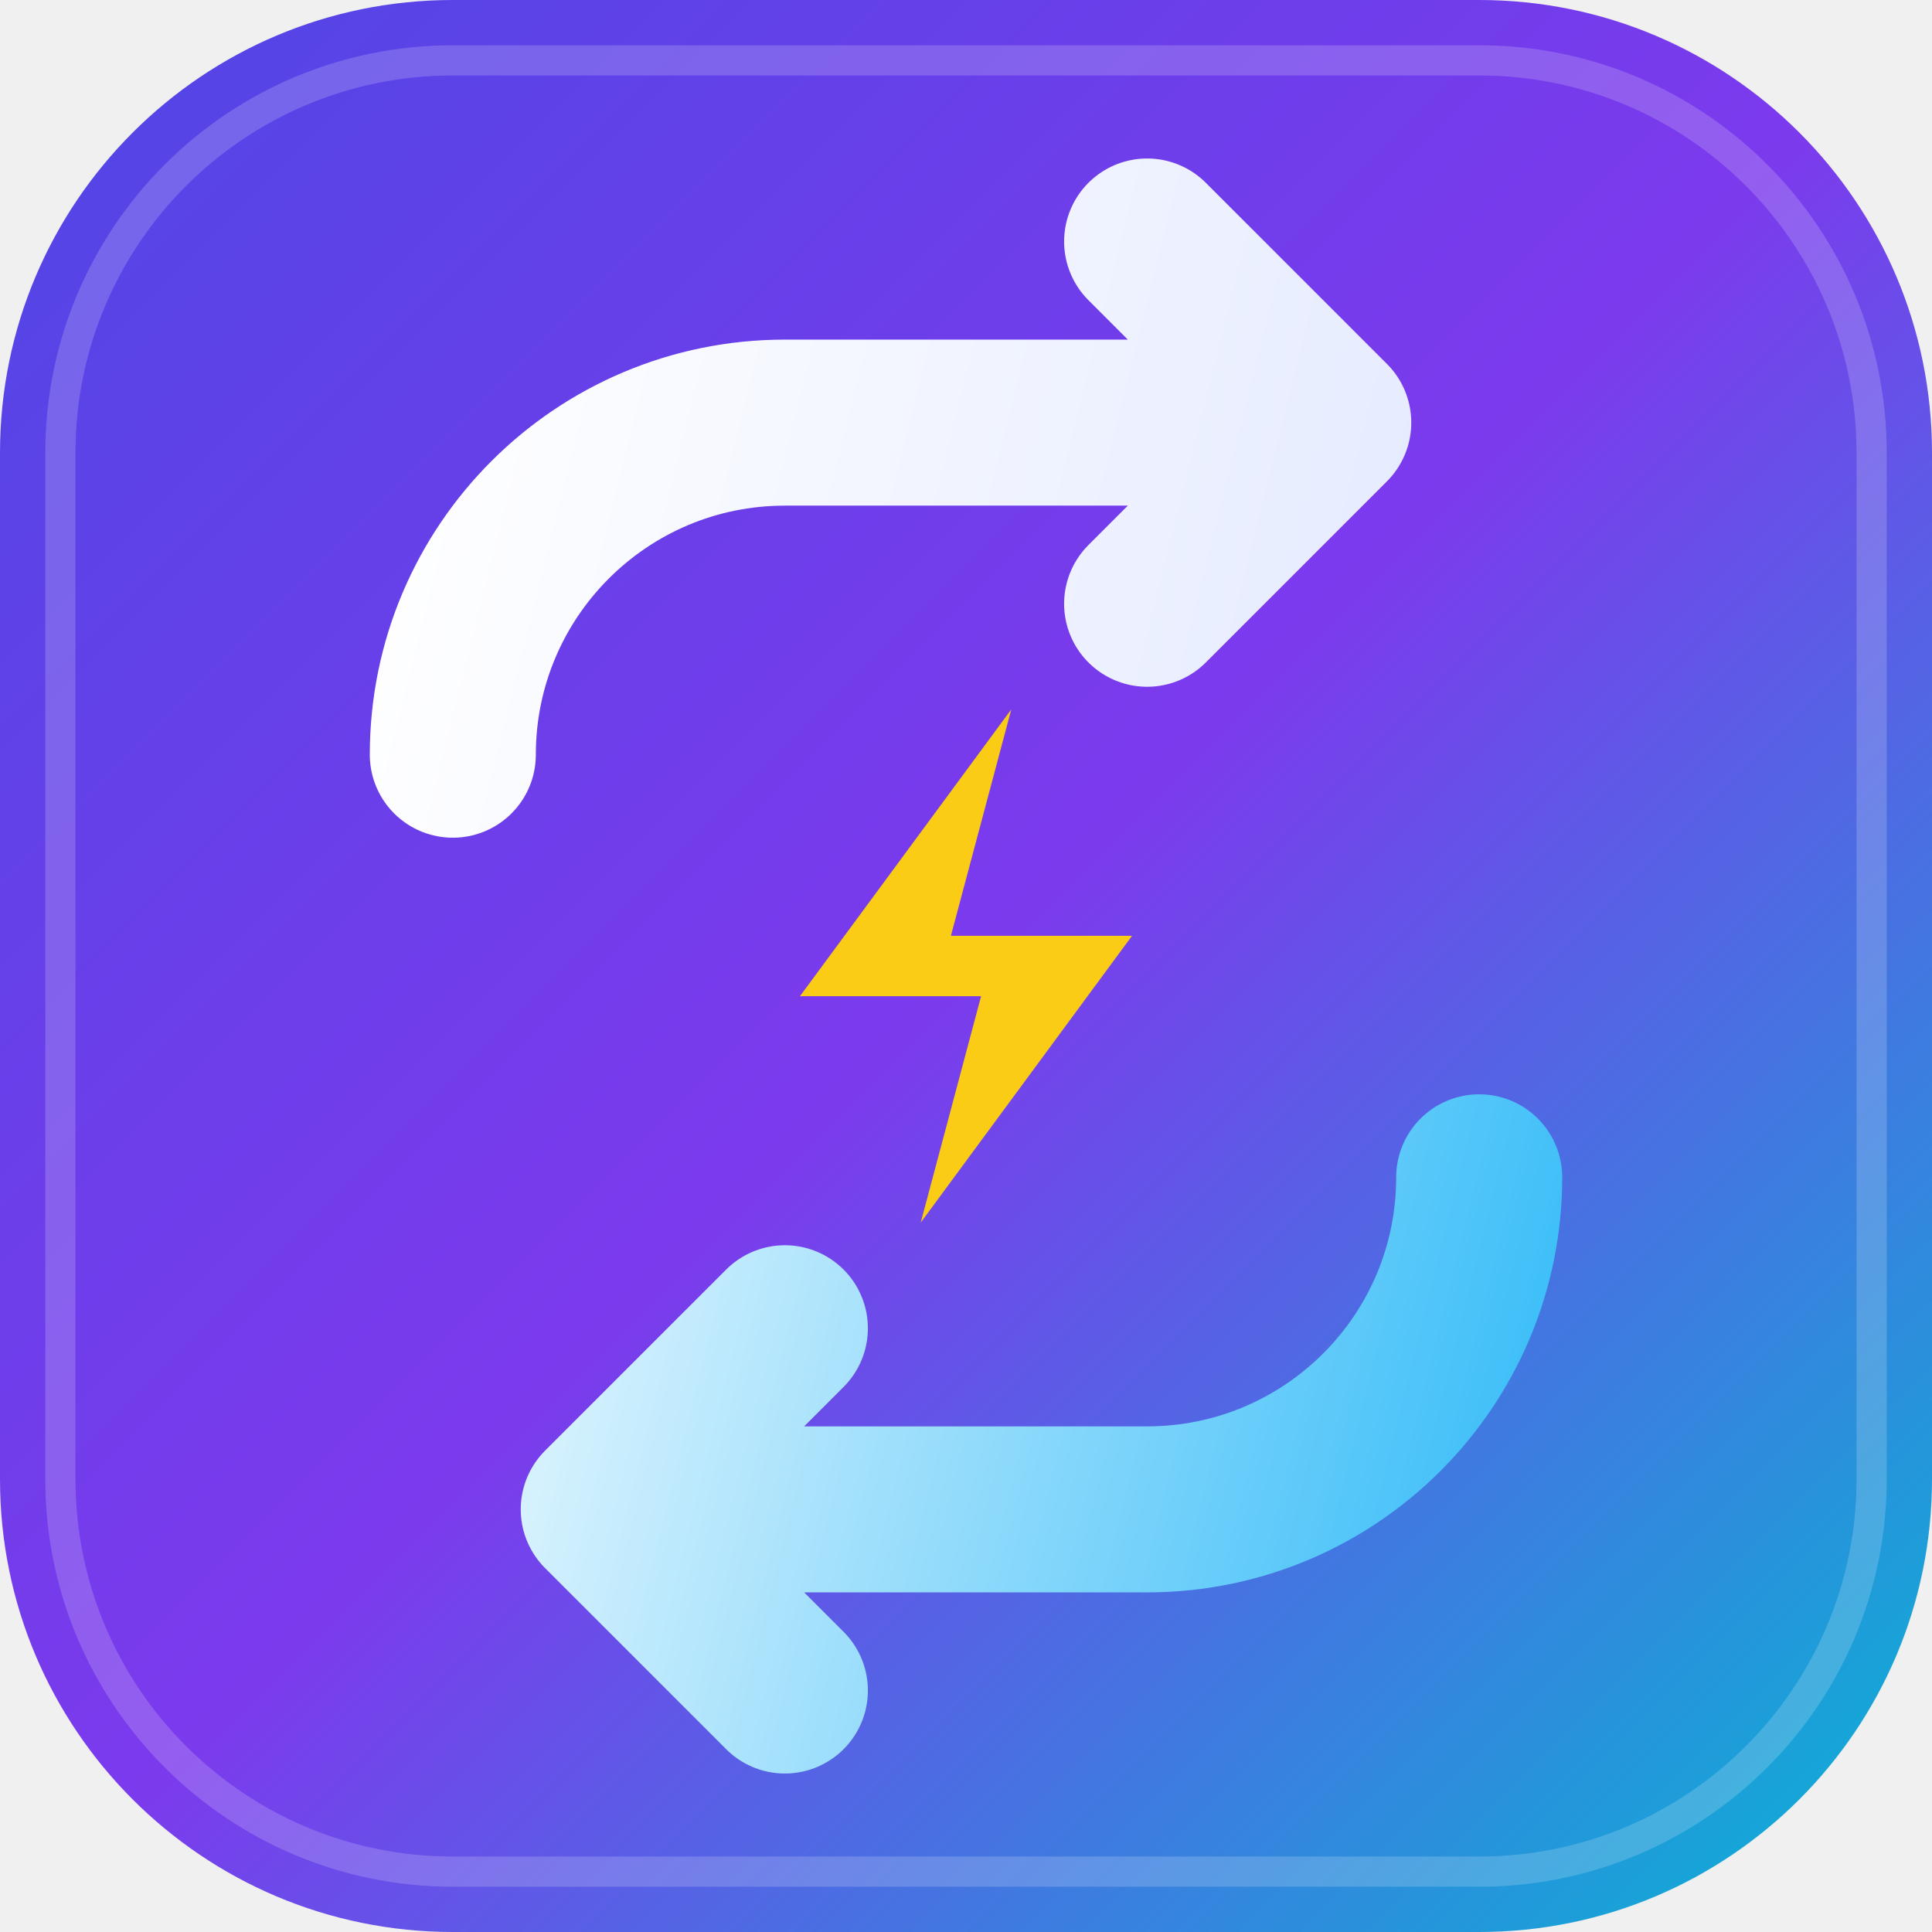
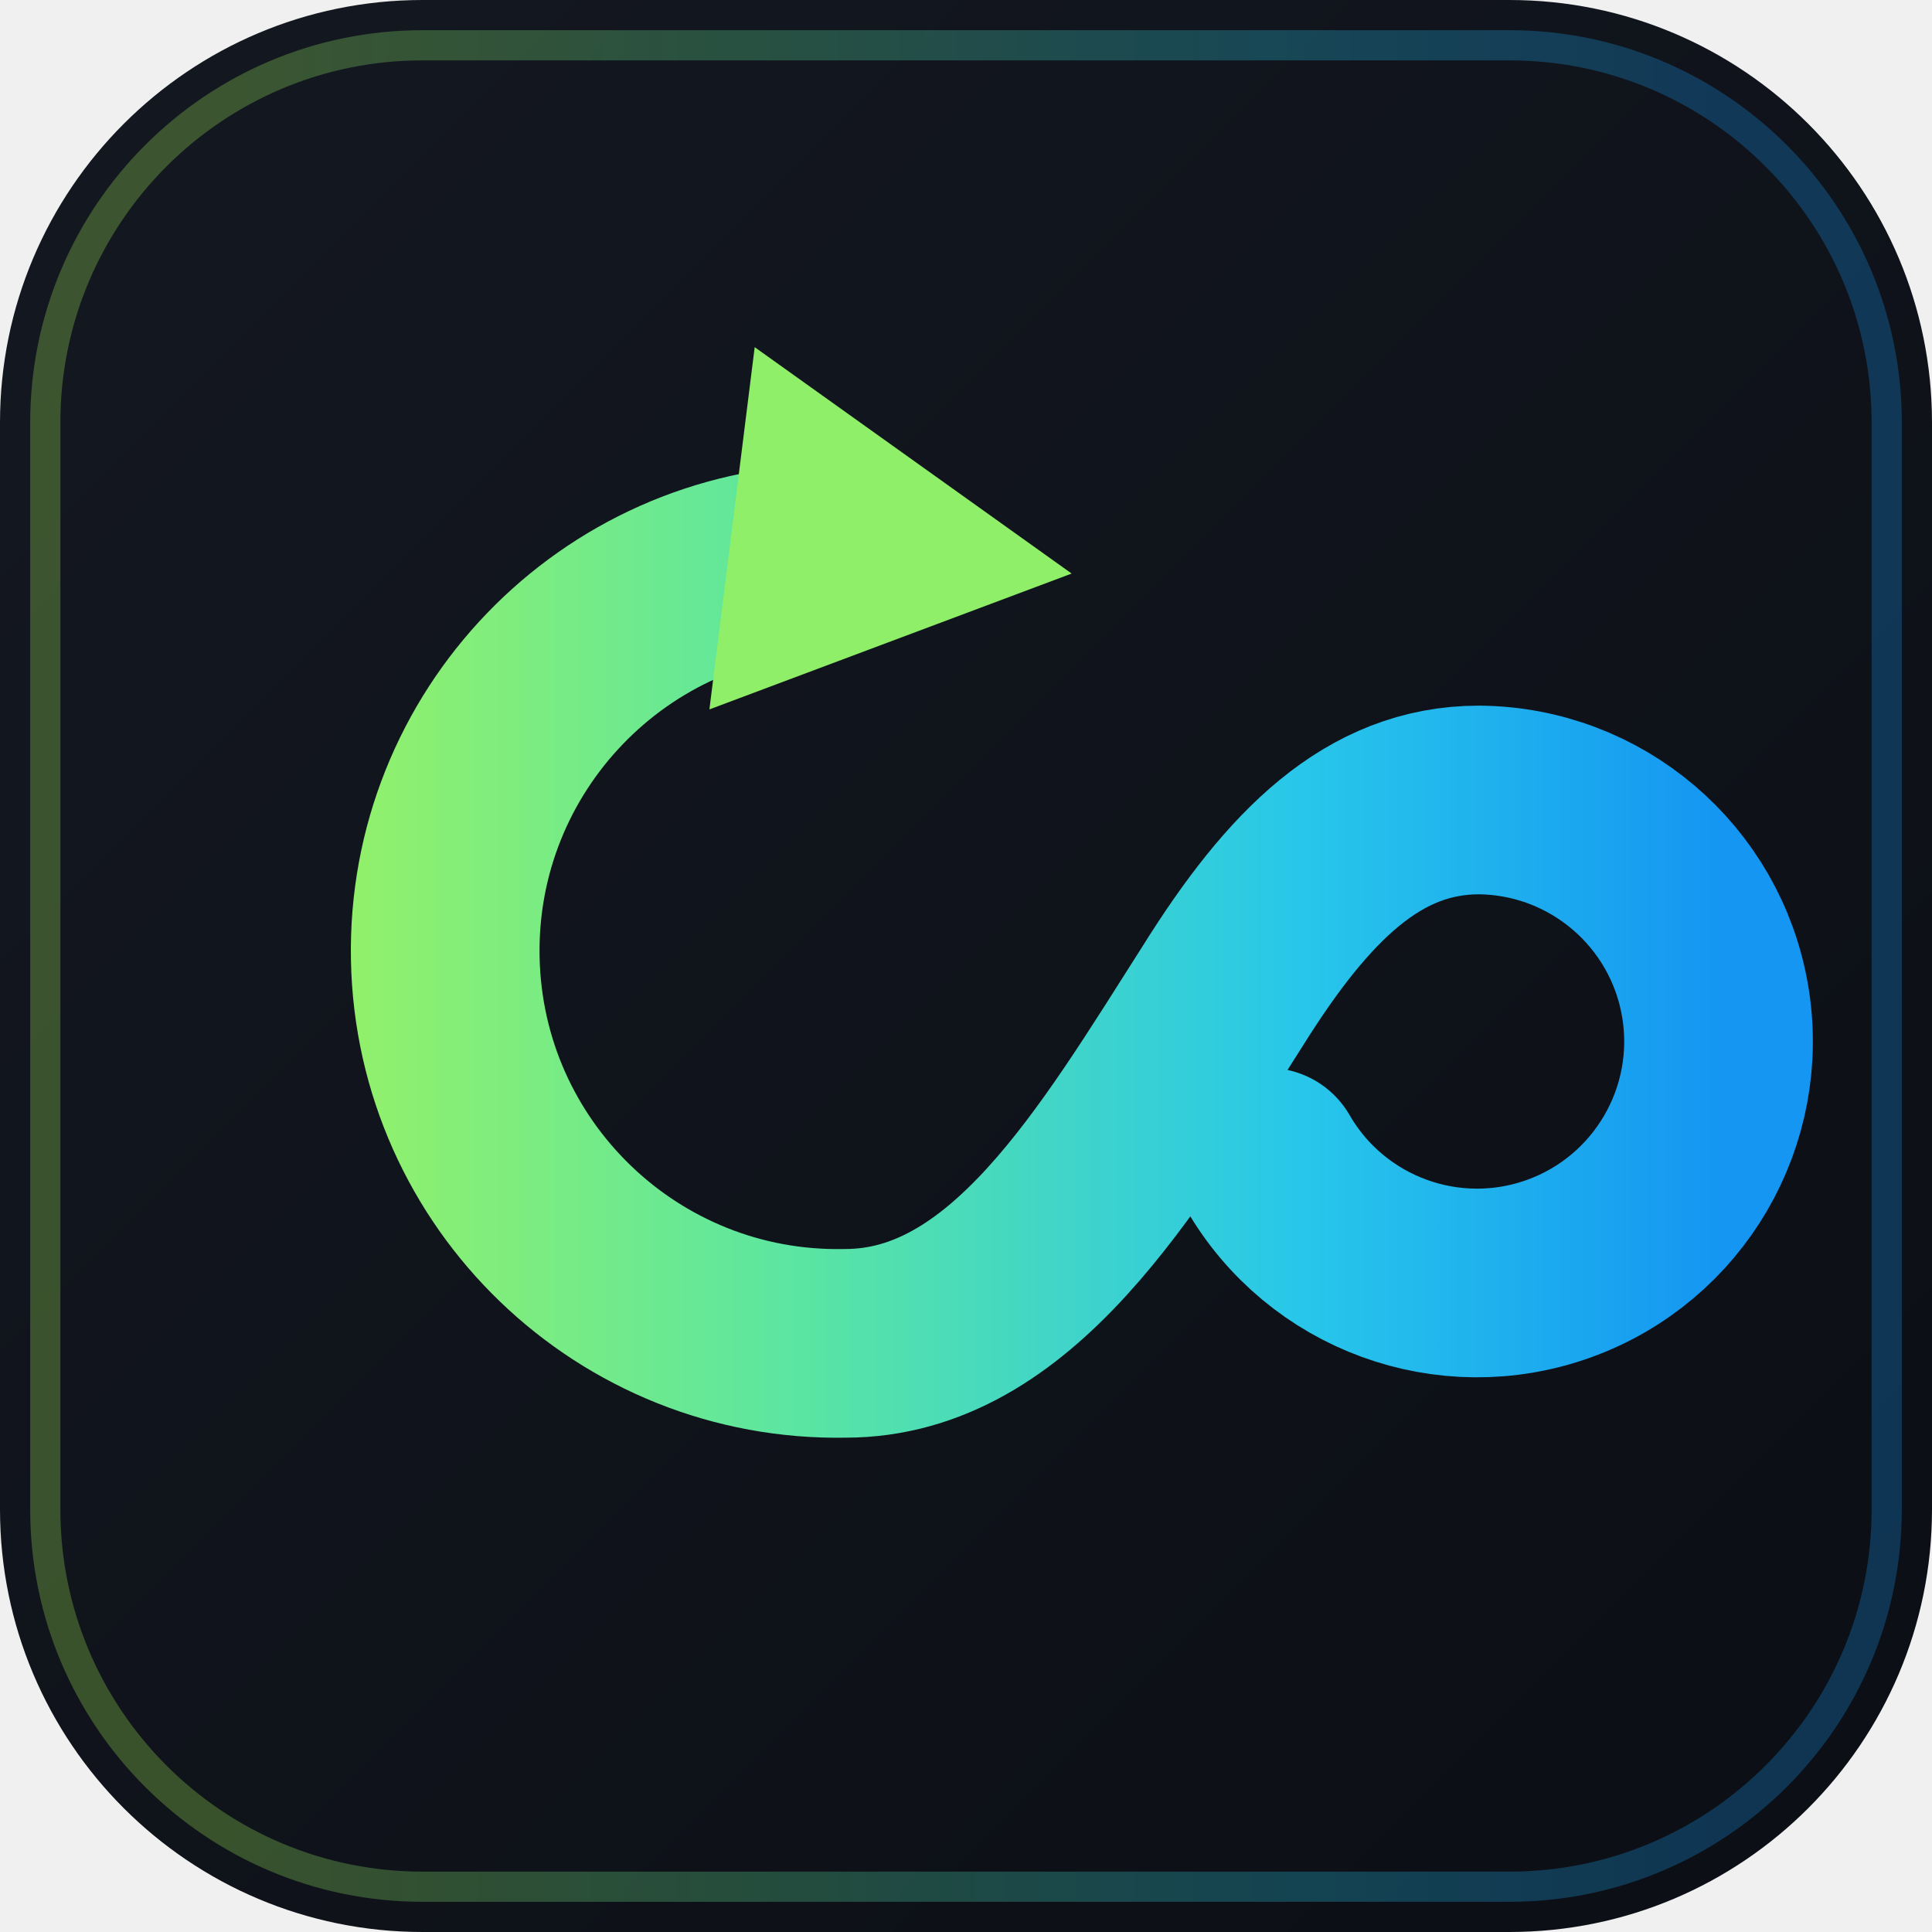
<svg xmlns="http://www.w3.org/2000/svg" viewBox="0 0 128 128" fill="none">
  <defs>
-     <linearGradient id="bg" x1="0" y1="0" x2="128" y2="128" gradientUnits="userSpaceOnUse">
-       <stop offset="0%" stop-color="#4F46E5" />
-       <stop offset="50%" stop-color="#7C3AED" />
-       <stop offset="100%" stop-color="#06B6D4" />
+     <linearGradient id="bgGrad" x1="0" y1="0" x2="128" y2="128" gradientUnits="userSpaceOnUse">
+       <stop offset="0%" stop-color="#141821" />
+       <stop offset="100%" stop-color="#0B0E14" />
    </linearGradient>
-     <linearGradient id="arrow1" x1="24" y1="36" x2="104" y2="56" gradientUnits="userSpaceOnUse">
-       <stop offset="0%" stop-color="#FFFFFF" />
-       <stop offset="100%" stop-color="#E0E7FF" />
-     </linearGradient>
-     <linearGradient id="arrow2" x1="104" y1="92" x2="24" y2="72" gradientUnits="userSpaceOnUse">
-       <stop offset="0%" stop-color="#38BDF8" />
-       <stop offset="100%" stop-color="#FFFFFF" />
+     <linearGradient id="coGrad" x1="14" y1="64" x2="114" y2="64" gradientUnits="userSpaceOnUse">
+       <stop offset="0%" stop-color="#A3F459" />
+       <stop offset="38%" stop-color="#5CE6A0" />
+       <stop offset="72%" stop-color="#28C7EA" />
+       <stop offset="100%" stop-color="#1496F2" />
    </linearGradient>
  </defs>
-   <rect width="128" height="128" rx="30" fill="url(#bg)" />
-   <rect x="4" y="4" width="120" height="120" rx="26" stroke="white" stroke-opacity="0.18" stroke-width="2" />
-   <path d="M30 50C30 37.85 39.85 28 52 28H88L76 16M88 28L76 40" stroke="url(#arrow1)" stroke-width="11" stroke-linecap="round" stroke-linejoin="round" />
-   <path d="M98 78C98 90.15 88.15 100 76 100H40L52 112M40 100L52 88" stroke="url(#arrow2)" stroke-width="11" stroke-linecap="round" stroke-linejoin="round" />
-   <path d="M67 47L53 66H65L61 81L75 62H63L67 47Z" fill="#FACC15" />
+   <rect width="128" height="128" rx="28" fill="url(#bgGrad)" />
+   <rect x="3" y="3" width="122" height="122" rx="25" stroke="url(#coGrad)" stroke-opacity="0.28" stroke-width="2" />
+   <path d="M 55 37 A 25 25 0 1 0 56 89 C 67 89 74 77 81 66 C 86 58 91 53 98 53 A 16 16 0 1 1 84 77" stroke="url(#coGrad)" stroke-width="12.5" stroke-linecap="round" stroke-linejoin="round" />
+   <path d="M 50 23 L 71 38 L 47 47 Z" fill="#8FEF68" />
</svg>
